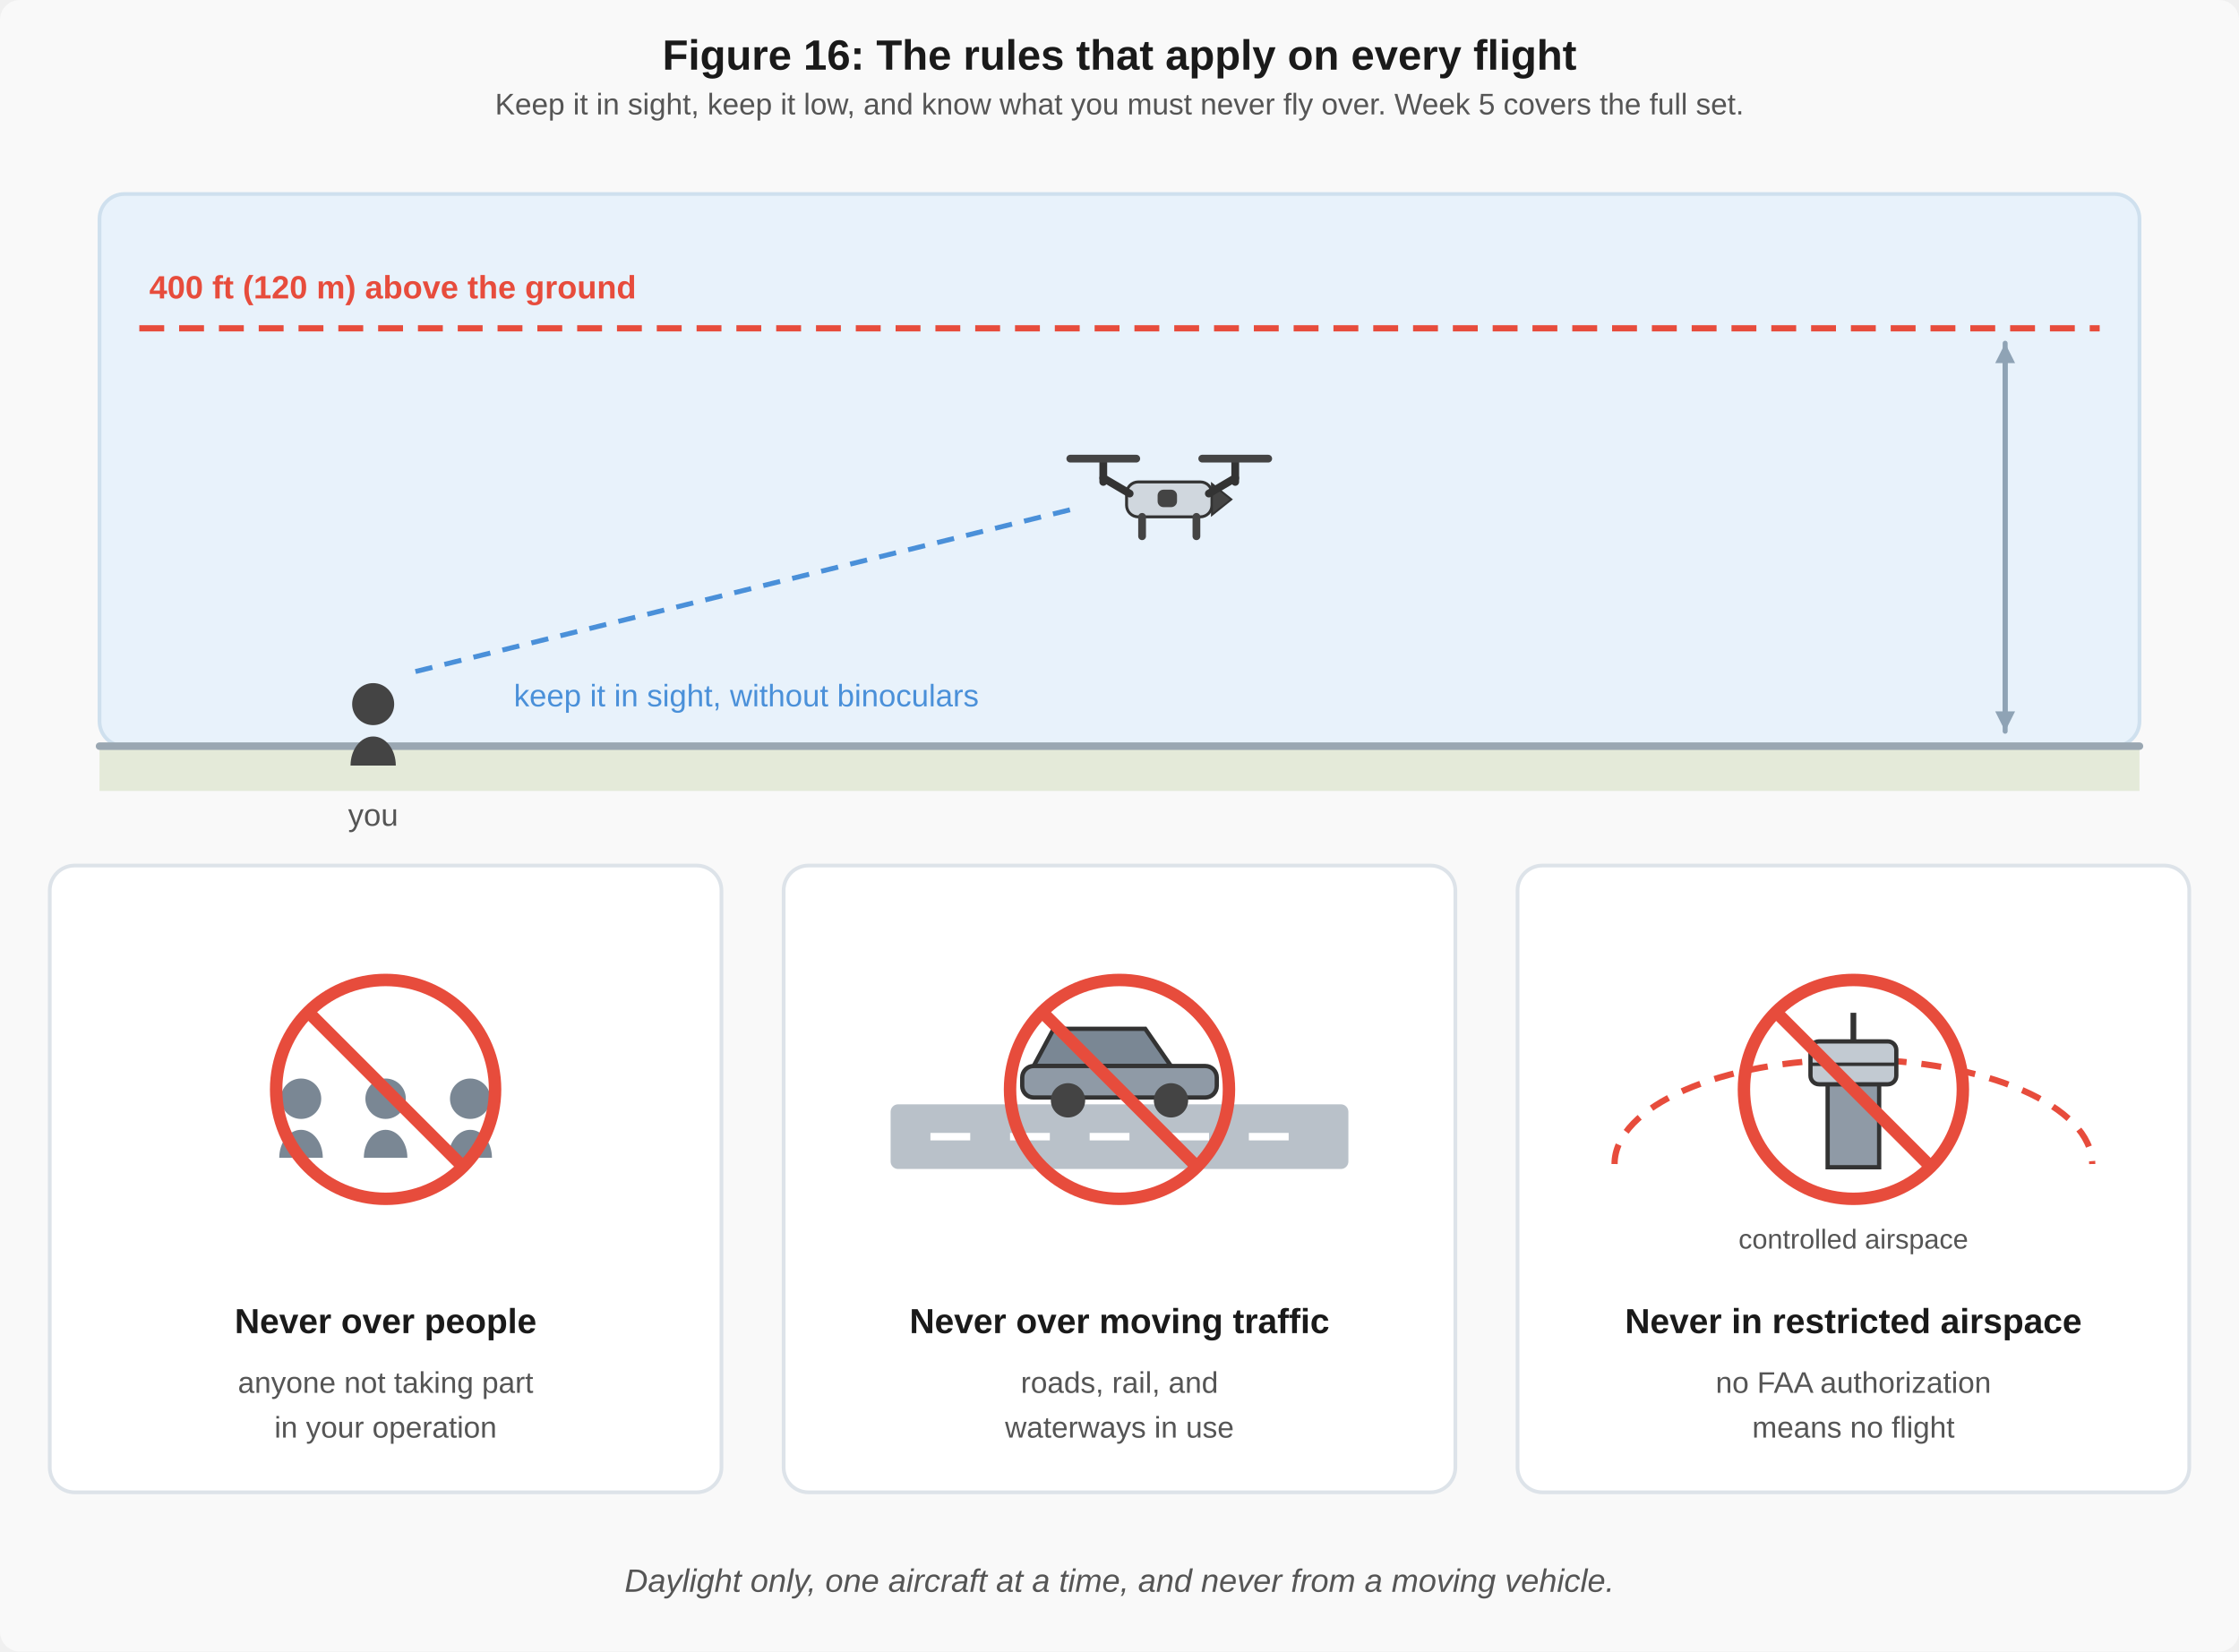
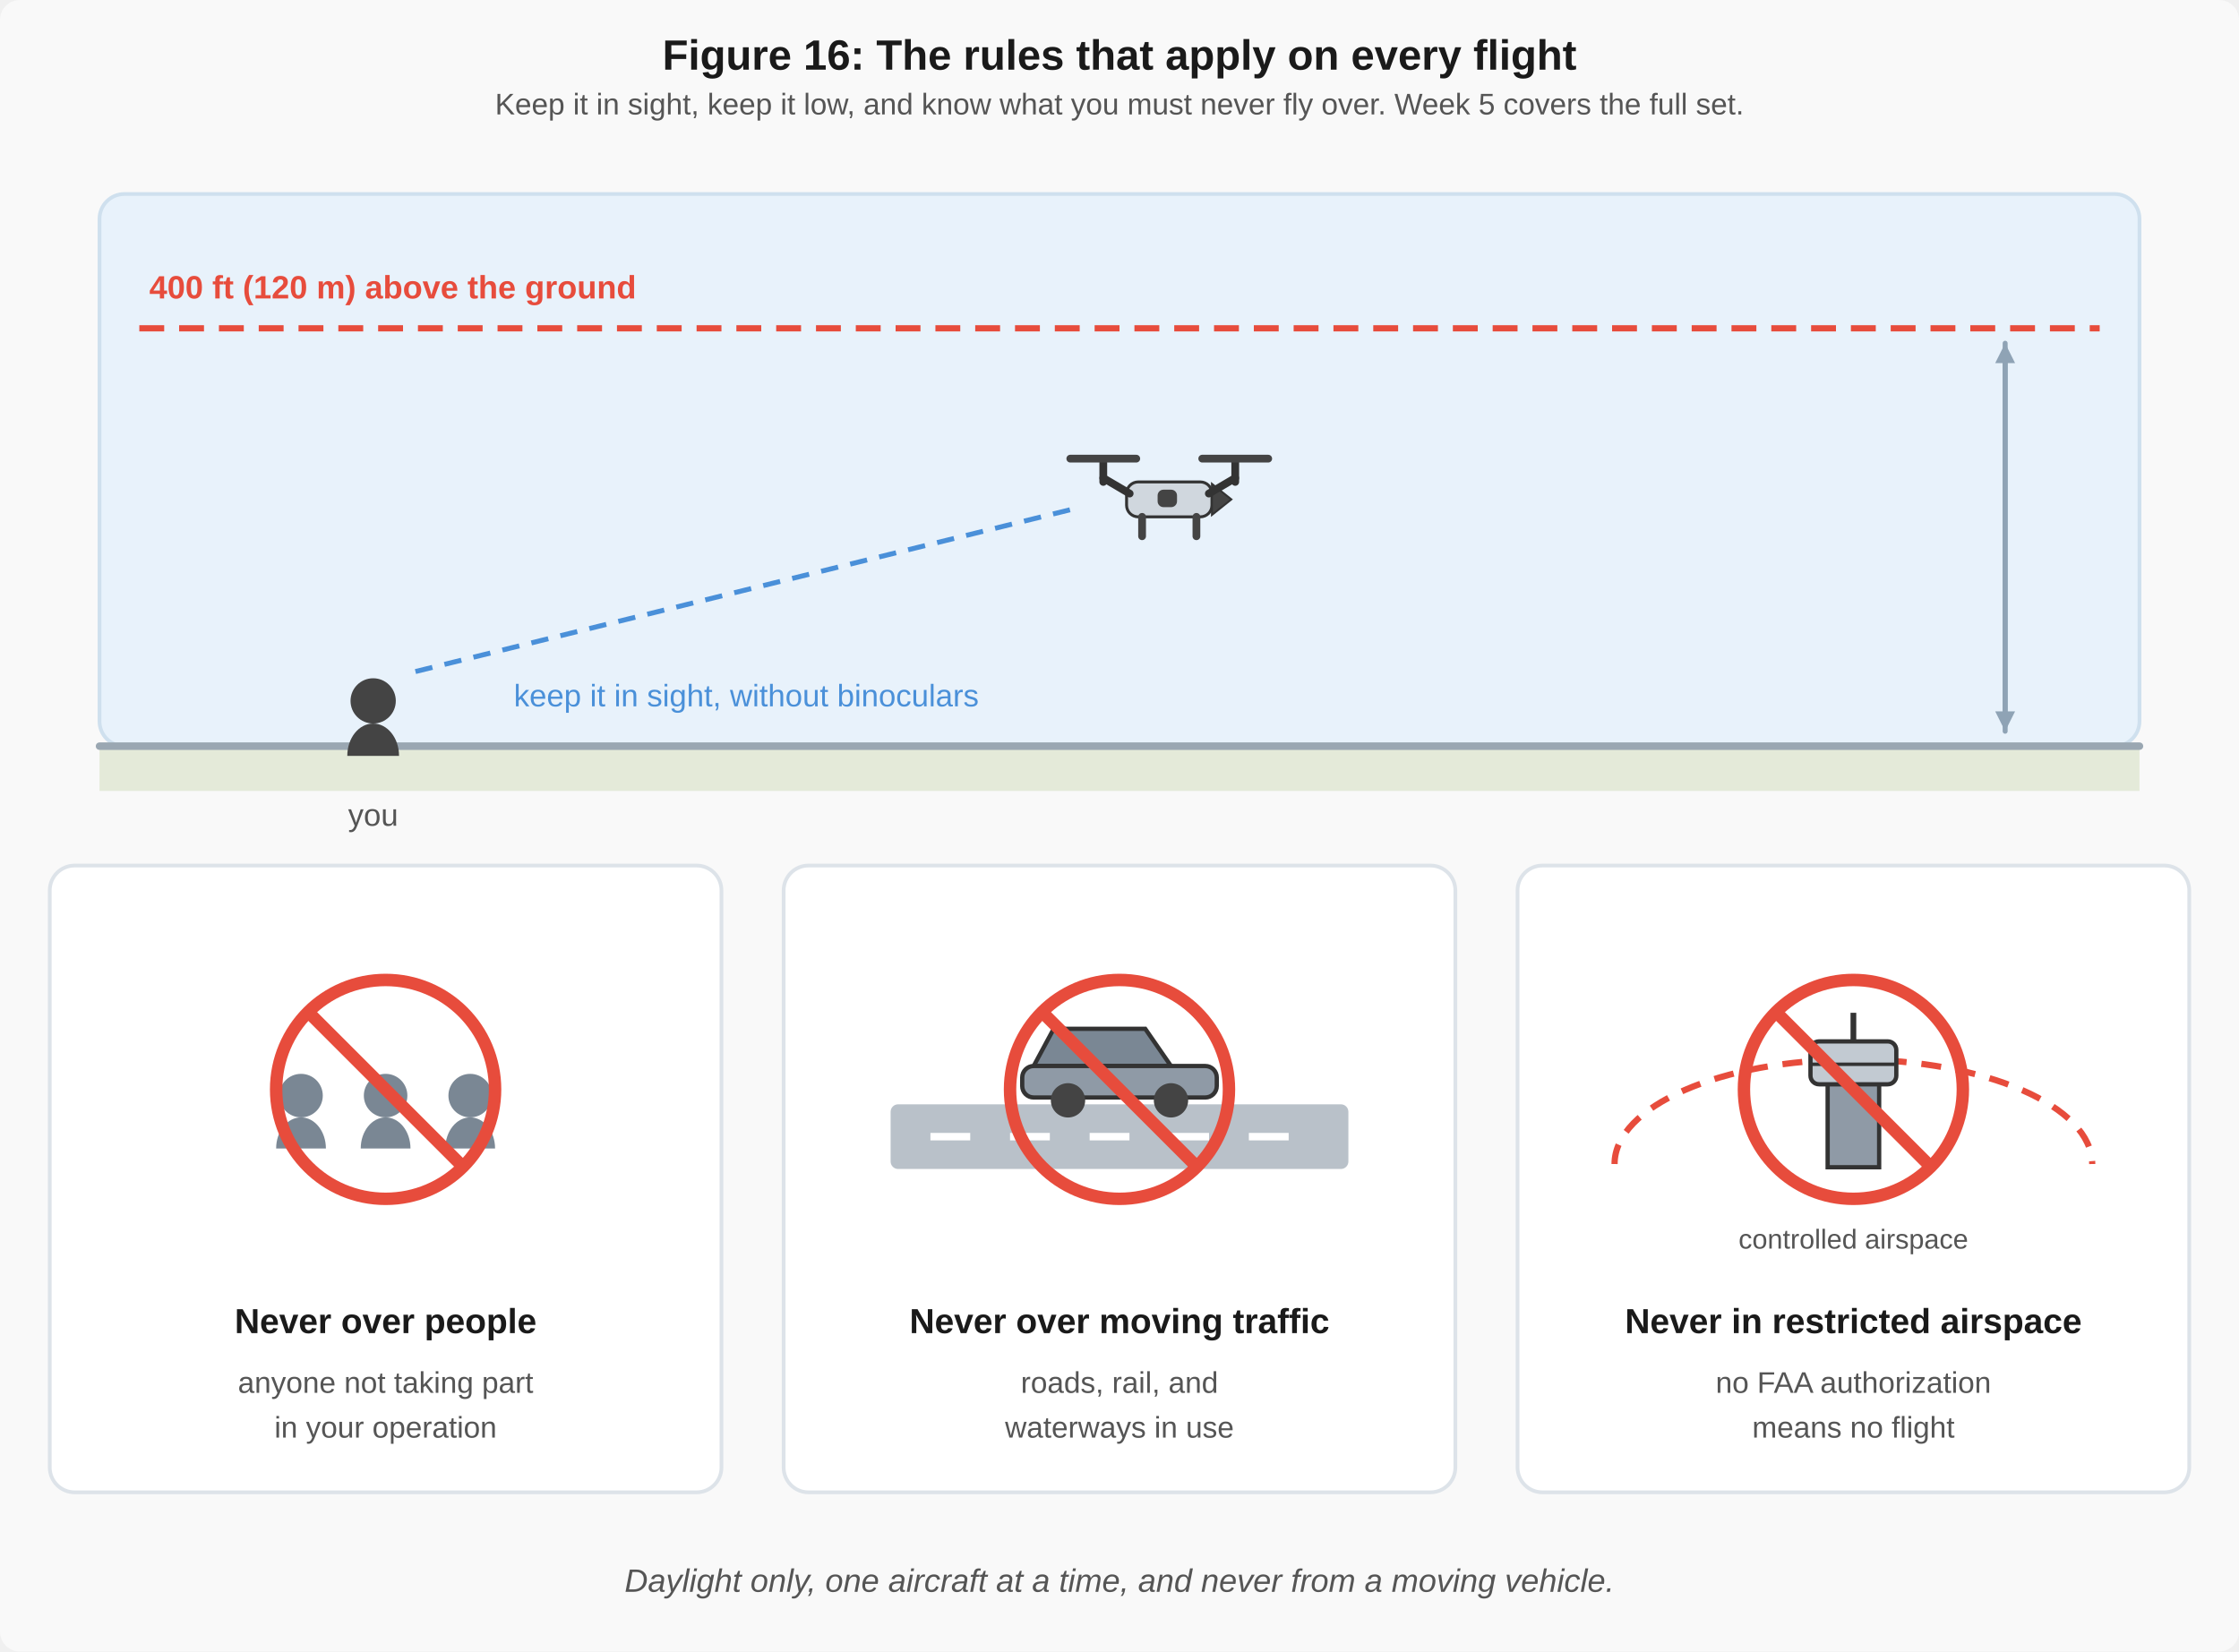
<svg xmlns="http://www.w3.org/2000/svg" viewBox="0 0 900 664" font-family="Arial, Helvetica, sans-serif" font-size="14">
  <rect x="0" y="0" width="900" height="664" fill="#f9f9f9" rx="8" />
  <text x="450.0" y="28" text-anchor="middle" font-size="17" font-weight="bold" fill="#1a1a1a">Figure 16: The rules that apply on every flight</text>
  <text x="450.0" y="46" text-anchor="middle" font-size="12" fill="#555555">Keep it in sight, keep it low, and know what you must never fly over. Week 5 covers the full set.</text>
  <rect x="40" y="78" width="820" height="222" rx="10" fill="#e8f2fb" stroke="#cfe0ee" stroke-width="1.5" />
  <rect x="40" y="300" width="820" height="18" fill="#e4ead9" />
  <line x1="40" y1="300" x2="860" y2="300" stroke="#9aa7b2" stroke-width="3" stroke-linecap="round" />
  <line x1="56" y1="132" x2="844" y2="132" stroke="#e74c3c" stroke-width="2.5" stroke-dasharray="10 6" />
  <text x="60" y="120" font-size="13" font-weight="bold" fill="#e74c3c">400 ft (120 m) above the ground</text>
  <g>
    <line x1="806" y1="294" x2="806.0" y2="146.0" stroke="#8fa3b5" stroke-width="2" stroke-linecap="round" />
    <polygon points="806,138 810.0,146.0 802.0,146.0" fill="#8fa3b5" />
  </g>
  <g>
    <line x1="806" y1="138" x2="806.0" y2="286.0" stroke="#8fa3b5" stroke-width="2" stroke-linecap="round" />
    <polygon points="806,294 802.0,286.0 810.0,286.0" fill="#8fa3b5" />
  </g>
  <g transform="translate(150,300)">
    <g transform="scale(1.3)">
-       <circle cx="0" cy="-13" r="6.5" fill="#444444" />
-       <path d="M-7,6 a7,9 0 0,1 14,0 z" fill="#444444" />
+       <circle cx="0" cy="-14" r="7" fill="#444444" />
+       <path d="M-8,3 a8,10 0 0,1 16,0 z" fill="#444444" />
    </g>
  </g>
  <text x="150" y="332" text-anchor="middle" font-size="12.5" fill="#555555">you</text>
  <g transform="translate(470,200)">
    <g transform="scale(0.78)">
      <g>
        <rect x="-22" y="-8" width="44" height="18" rx="6" fill="#d0d7de" stroke="#333333" stroke-width="1.5" />
        <polygon points="22,-7 32,1 22,9" fill="#444444" stroke="#333333" stroke-width="1" />
        <line x1="-34" y1="-8" x2="-34" y2="-18" stroke="#333333" stroke-width="4" stroke-linecap="round" />
        <line x1="-51" y1="-20" x2="-17" y2="-20" stroke="#444444" stroke-width="4" stroke-linecap="round" />
        <line x1="-20.4" y1="-2" x2="-34" y2="-10" stroke="#333333" stroke-width="4" stroke-linecap="round" />
        <line x1="34" y1="-8" x2="34" y2="-18" stroke="#333333" stroke-width="4" stroke-linecap="round" />
        <line x1="17" y1="-20" x2="51" y2="-20" stroke="#444444" stroke-width="4" stroke-linecap="round" />
        <line x1="20.4" y1="-2" x2="34" y2="-10" stroke="#333333" stroke-width="4" stroke-linecap="round" />
        <line x1="-14" y1="10" x2="-14" y2="20" stroke="#444444" stroke-width="4" stroke-linecap="round" />
        <line x1="14" y1="10" x2="14" y2="20" stroke="#444444" stroke-width="4" stroke-linecap="round" />
        <rect x="-6" y="-4" width="10" height="9" rx="3" fill="#444444" />
      </g>
    </g>
  </g>
  <line x1="167" y1="270" x2="434" y2="204" stroke="#4a90d9" stroke-width="2" stroke-dasharray="7 5" />
  <text x="300" y="284" text-anchor="middle" font-size="12.5" fill="#4a90d9">keep it in sight, without binoculars</text>
  <rect x="20.0" y="348" width="270" height="252" rx="10" fill="#ffffff" stroke="#dde3e9" stroke-width="1.5" />
  <g transform="translate(121,458)">
    <g transform="scale(1.25)">
-       <circle cx="0" cy="-13" r="6.5" fill="#7a8794" />
-       <path d="M-7,6 a7,9 0 0,1 14,0 z" fill="#7a8794" />
+       <circle cx="0" cy="-14" r="7" fill="#7a8794" />
+       <path d="M-8,3 a8,10 0 0,1 16,0 z" fill="#7a8794" />
    </g>
  </g>
  <g transform="translate(155,458)">
    <g transform="scale(1.25)">
-       <circle cx="0" cy="-13" r="6.5" fill="#7a8794" />
-       <path d="M-7,6 a7,9 0 0,1 14,0 z" fill="#7a8794" />
+       <circle cx="0" cy="-14" r="7" fill="#7a8794" />
+       <path d="M-8,3 a8,10 0 0,1 16,0 z" fill="#7a8794" />
    </g>
  </g>
  <g transform="translate(189,458)">
    <g transform="scale(1.25)">
-       <circle cx="0" cy="-13" r="6.5" fill="#7a8794" />
-       <path d="M-7,6 a7,9 0 0,1 14,0 z" fill="#7a8794" />
+       <circle cx="0" cy="-14" r="7" fill="#7a8794" />
+       <path d="M-8,3 a8,10 0 0,1 16,0 z" fill="#7a8794" />
    </g>
  </g>
  <g>
    <circle cx="155" cy="438" r="44" fill="none" stroke="#e74c3c" stroke-width="5" />
    <line x1="125.08" y1="408.08" x2="184.92" y2="467.92" stroke="#e74c3c" stroke-width="5" stroke-linecap="round" />
  </g>
  <text x="155" y="536" text-anchor="middle" font-size="14" font-weight="bold" fill="#1a1a1a">Never over people</text>
  <text x="155" y="560" text-anchor="middle" font-size="12" fill="#555555">anyone not taking part</text>
  <text x="155" y="578" text-anchor="middle" font-size="12" fill="#555555">in your operation</text>
  <rect x="315.0" y="348" width="270" height="252" rx="10" fill="#ffffff" stroke="#dde3e9" stroke-width="1.5" />
  <rect x="358" y="444" width="184" height="26" rx="3" fill="#b9c1c9" />
  <g stroke="#ffffff" stroke-width="3">
    <line x1="374" y1="457" x2="390" y2="457" />
    <line x1="406" y1="457" x2="422" y2="457" />
    <line x1="438" y1="457" x2="454" y2="457" />
    <line x1="470" y1="457" x2="486" y2="457" />
    <line x1="502" y1="457" x2="518" y2="457" />
  </g>
  <g transform="translate(450,424)">
    <g transform="scale(1.15)">
      <path d="M-30,4 l7,-13 h32 l9,13 z" fill="#7a8794" stroke="#333333" stroke-width="1.5" />
      <rect x="-34" y="4" width="68" height="11" rx="4" fill="#8f9aa6" stroke="#333333" stroke-width="1.5" />
      <circle cx="-18" cy="16" r="6" fill="#444444" />
      <circle cx="18" cy="16" r="6" fill="#444444" />
    </g>
  </g>
  <g>
    <circle cx="450" cy="438" r="44" fill="none" stroke="#e74c3c" stroke-width="5" />
    <line x1="420.08" y1="408.08" x2="479.92" y2="467.92" stroke="#e74c3c" stroke-width="5" stroke-linecap="round" />
  </g>
  <text x="450" y="536" text-anchor="middle" font-size="14" font-weight="bold" fill="#1a1a1a">Never over moving traffic</text>
  <text x="450" y="560" text-anchor="middle" font-size="12" fill="#555555">roads, rail, and</text>
  <text x="450" y="578" text-anchor="middle" font-size="12" fill="#555555">waterways in use</text>
  <rect x="610.0" y="348" width="270" height="252" rx="10" fill="#ffffff" stroke="#dde3e9" stroke-width="1.5" />
  <path d="M649,468 a96,42 0 0,1 192,0" fill="none" stroke="#e74c3c" stroke-width="2.5" stroke-dasharray="8 6" />
  <g transform="translate(745,444)">
    <g transform="scale(1.15)">
      <rect x="-9" y="-8" width="18" height="30" fill="#8f9aa6" stroke="#333333" stroke-width="1.5" />
      <rect x="-15" y="-22" width="30" height="15" rx="3" fill="#c2cad2" stroke="#333333" stroke-width="1.5" />
      <line x1="-15" y1="-14" x2="15" y2="-14" stroke="#333333" stroke-width="1.2" />
      <line x1="0" y1="-22" x2="0" y2="-32" stroke="#333333" stroke-width="2" />
    </g>
  </g>
  <text x="745" y="502" text-anchor="middle" font-size="11" fill="#555555">controlled airspace</text>
  <g>
    <circle cx="745" cy="438" r="44" fill="none" stroke="#e74c3c" stroke-width="5" />
    <line x1="715.08" y1="408.08" x2="774.92" y2="467.92" stroke="#e74c3c" stroke-width="5" stroke-linecap="round" />
  </g>
  <text x="745" y="536" text-anchor="middle" font-size="14" font-weight="bold" fill="#1a1a1a">Never in restricted airspace</text>
  <text x="745" y="560" text-anchor="middle" font-size="12" fill="#555555">no FAA authorization</text>
  <text x="745" y="578" text-anchor="middle" font-size="12" fill="#555555">means no flight</text>
  <text x="450" y="640" text-anchor="middle" font-size="13" font-style="italic" fill="#555555">Daylight only, one aircraft at a time, and never from a moving vehicle.</text>
</svg>
